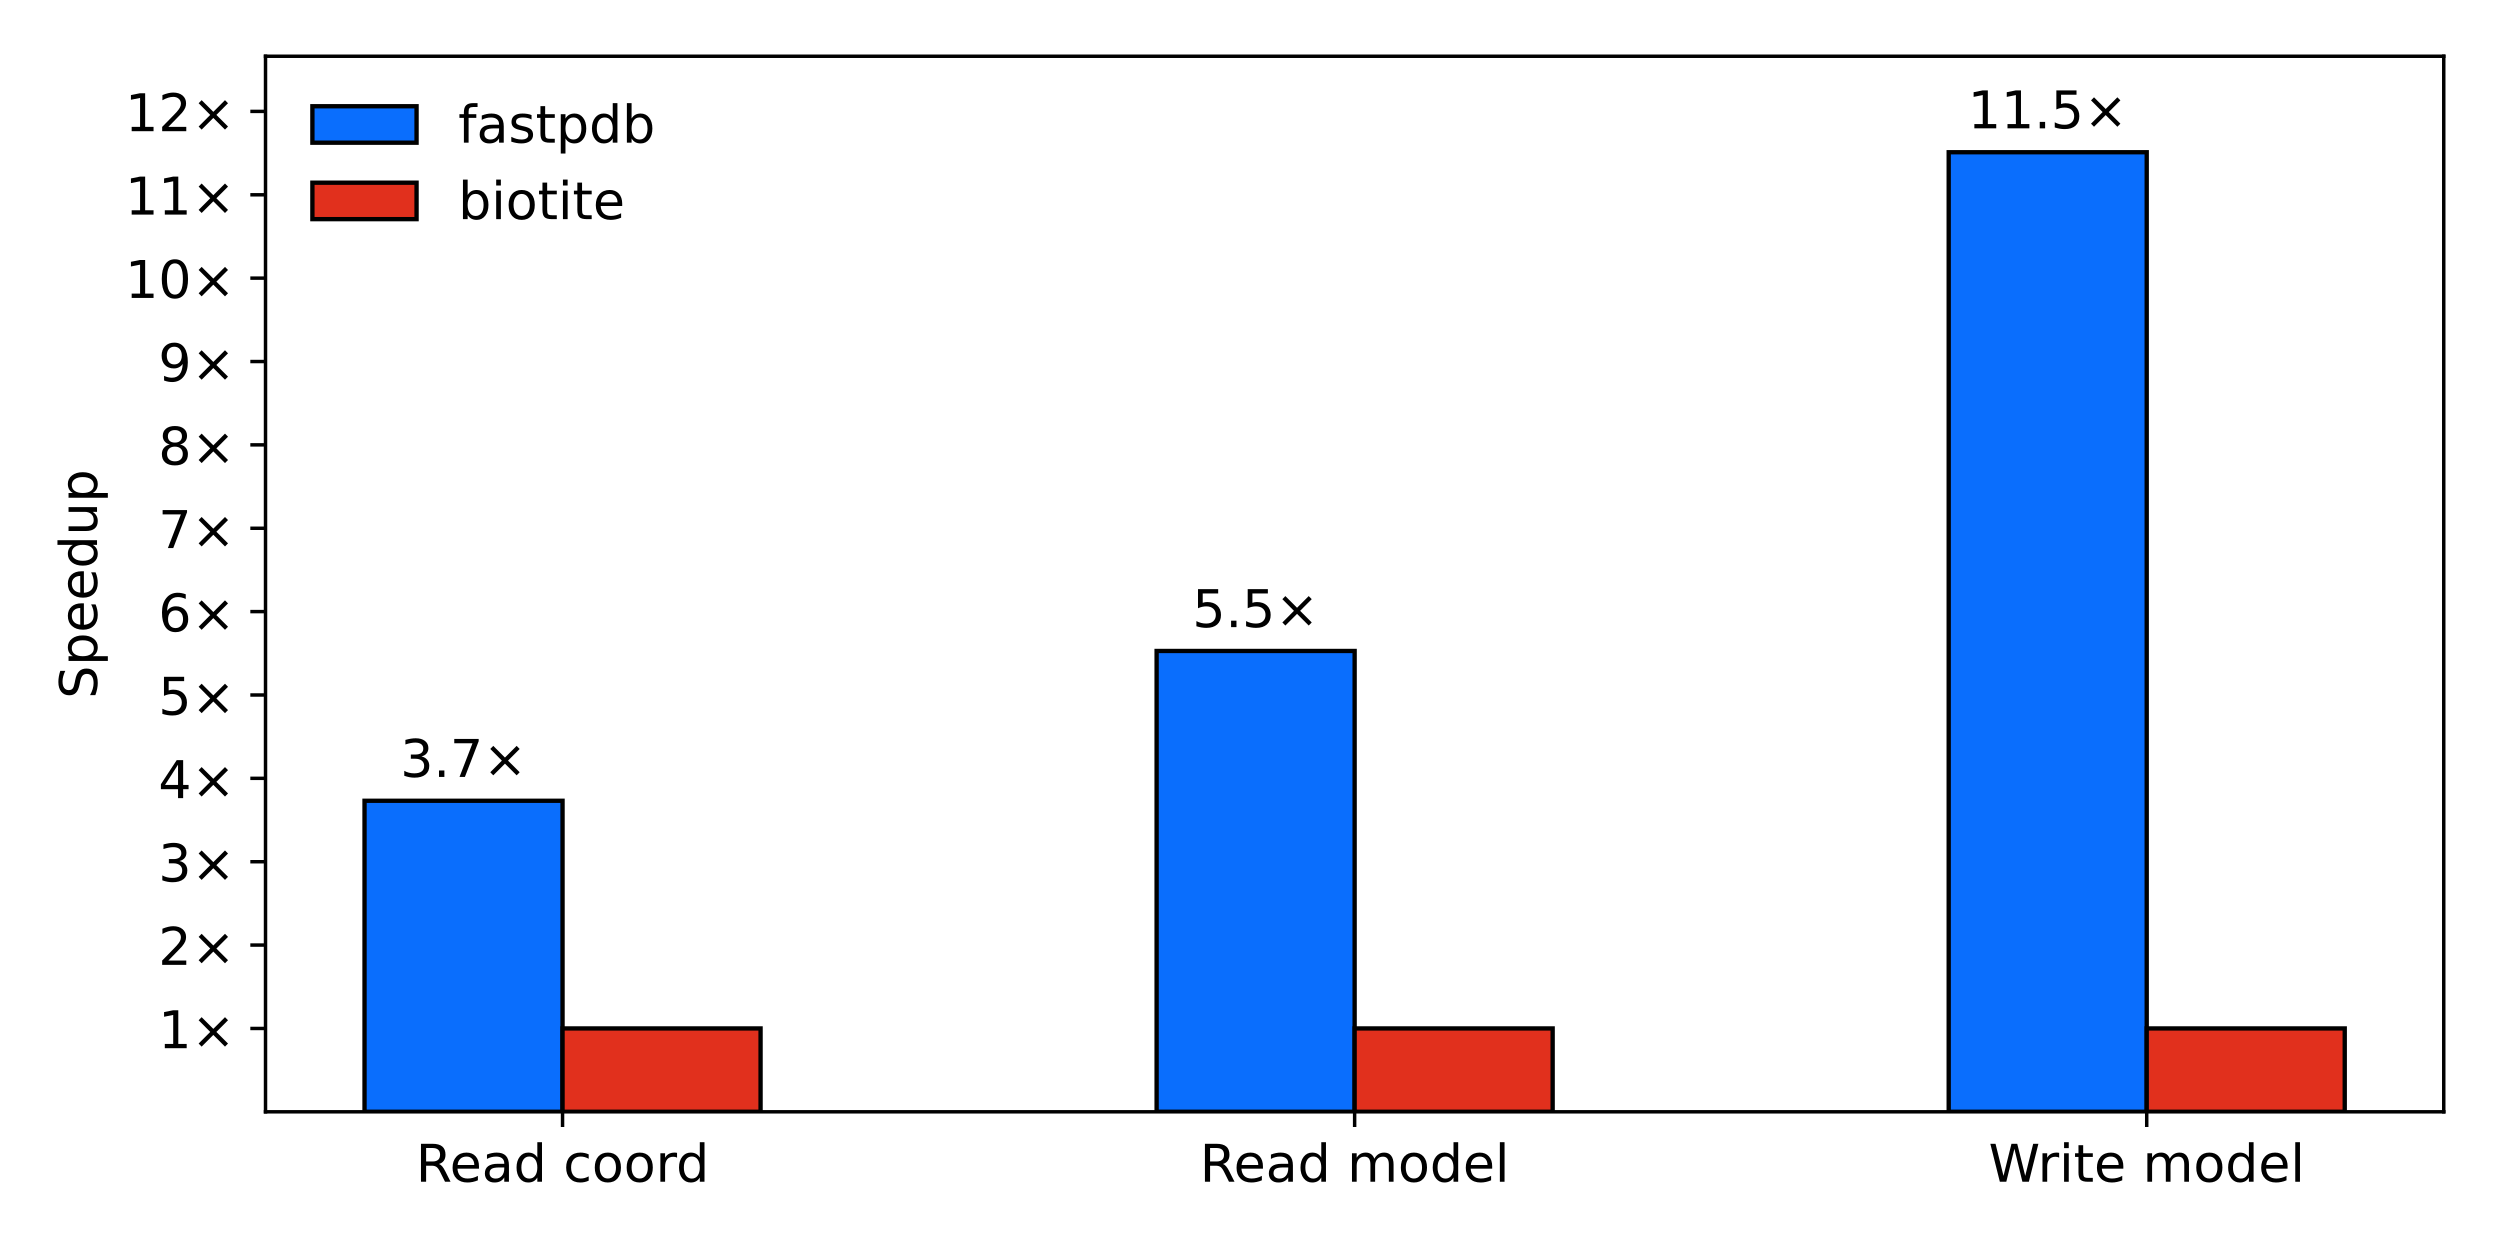
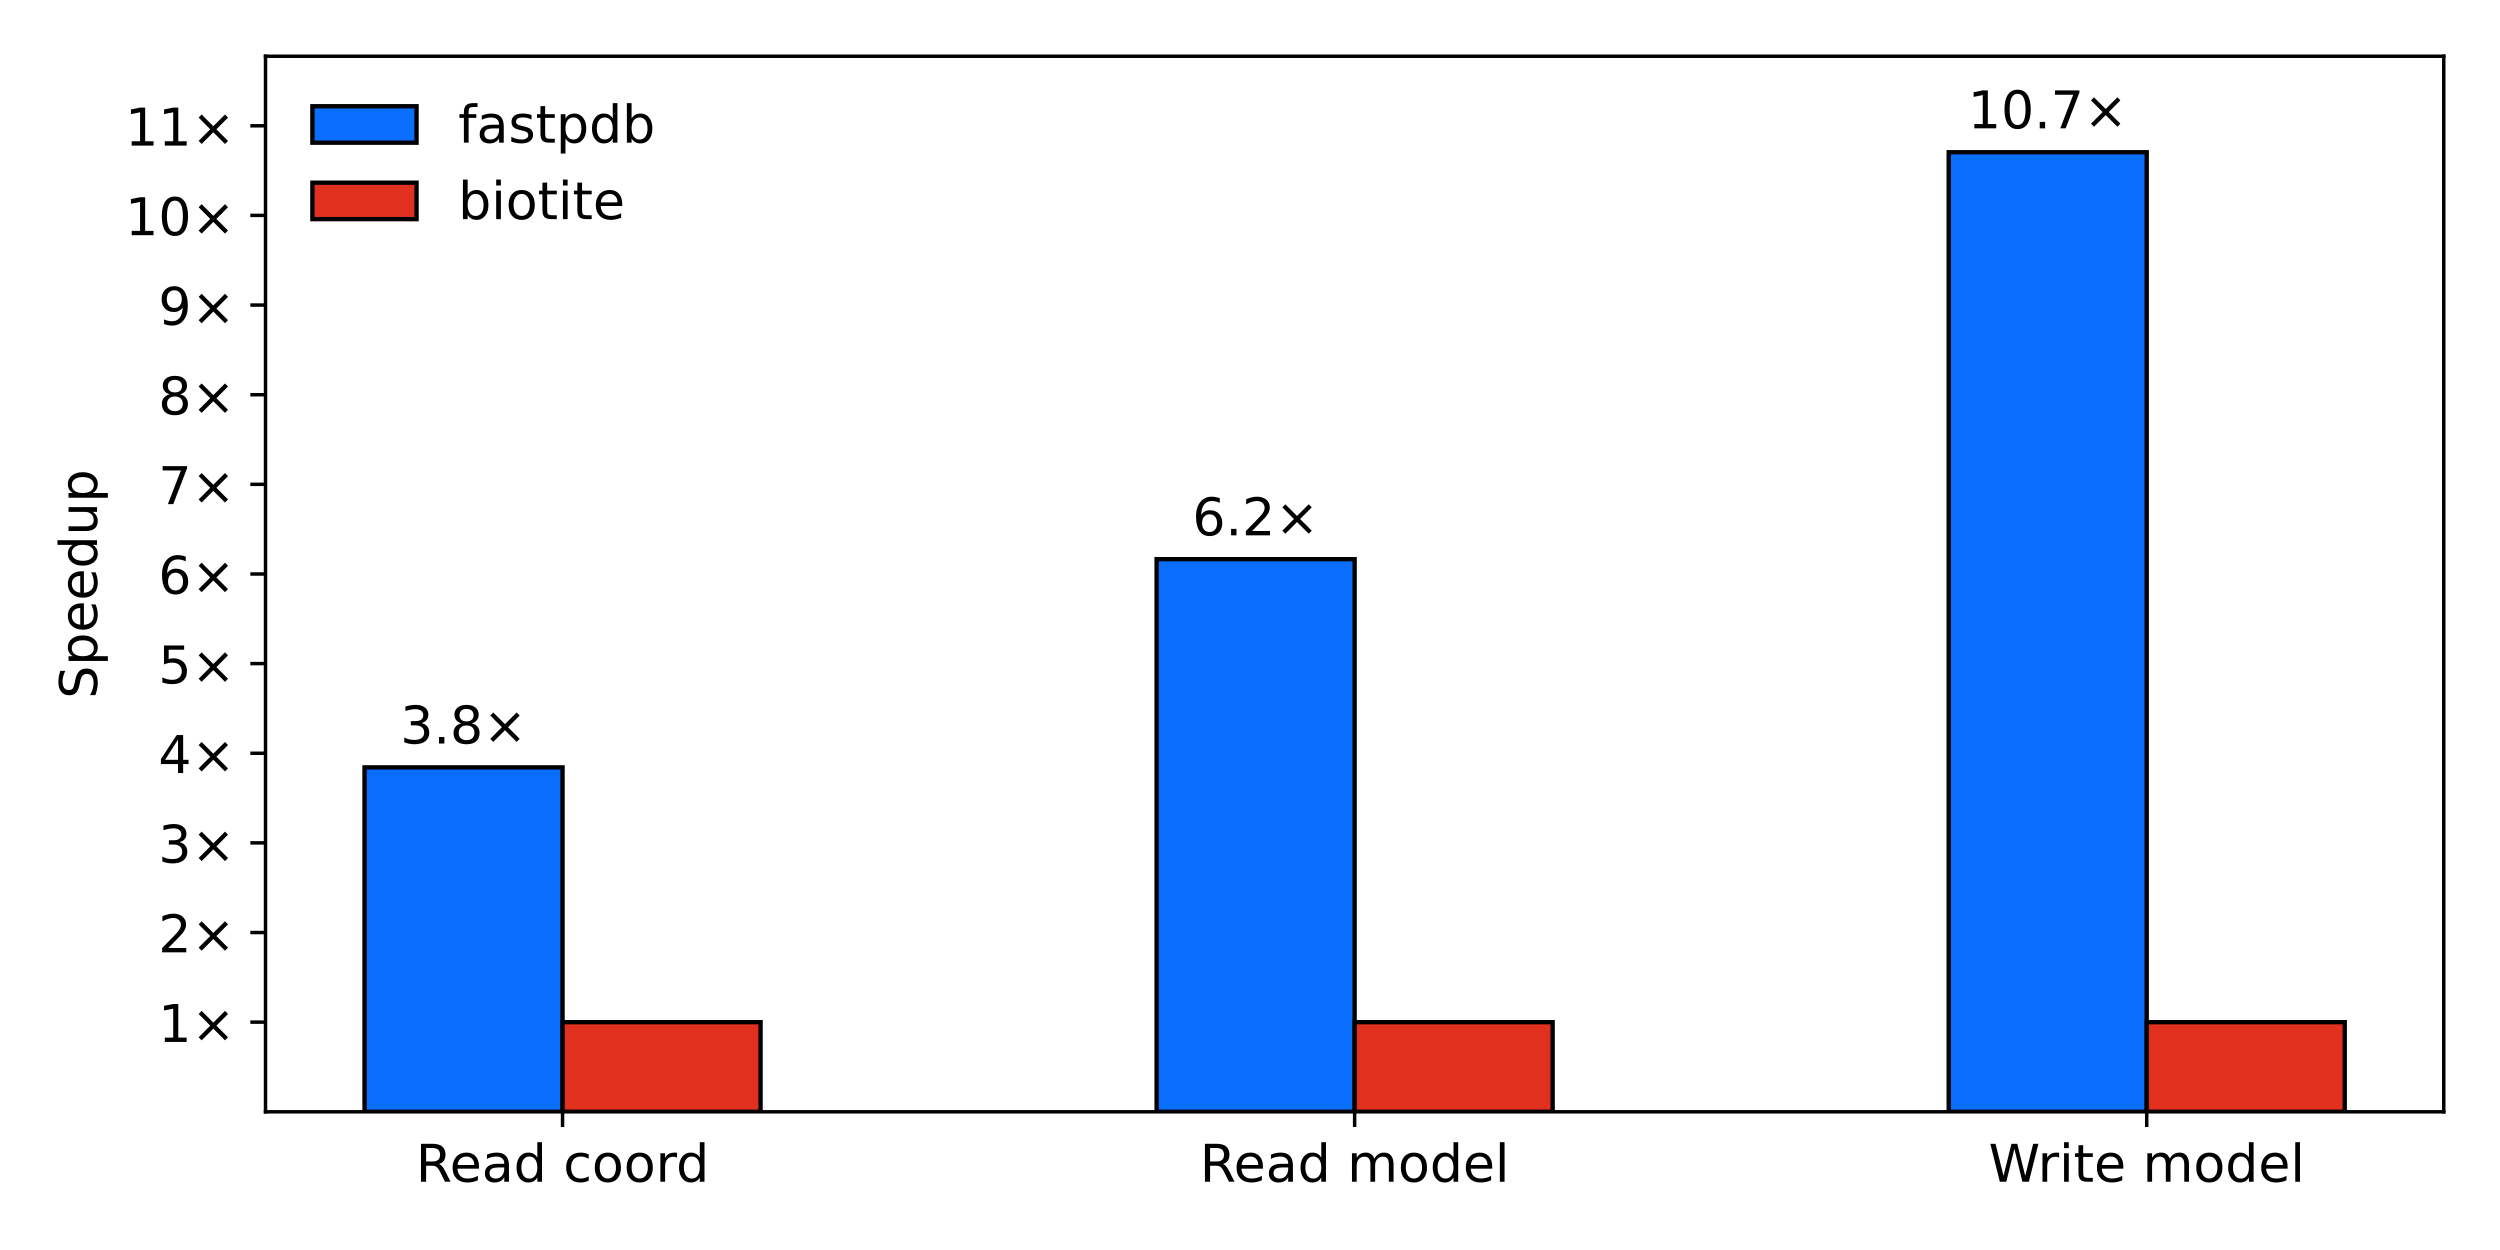
<svg xmlns="http://www.w3.org/2000/svg" xmlns:xlink="http://www.w3.org/1999/xlink" height="288pt" version="1.1" viewBox="0 0 576 288" width="576pt">
  <defs>
    <style type="text/css">*{stroke-linecap:butt;stroke-linejoin:round;}</style>
  </defs>
  <g id="figure_1">
    <g id="patch_1">
      <path d="M 0 288  L 576 288  L 576 0  L 0 0  z " style="fill:#ffffff;" />
    </g>
    <g id="axes_1">
      <g id="patch_2">
        <path d="M 61.175 256.16  L 563.04 256.16  L 563.04 12.96  L 61.175 12.96  z " style="fill:#ffffff;" />
      </g>
      <g id="patch_3">
-         <path clip-path="url(#p7e47fec0d4)" d="M 83.987 256.16  L 129.611 256.16  L 129.611 184.5  L 83.987 184.5  z " style="fill:#0a6efd;stroke:#000000;stroke-linejoin:miter;" />
+         <path clip-path="url(#p3f95facf3d)" d="M 83.987 256.16  L 129.611 256.16  L 129.611 176.801  L 83.987 176.801  z " style="fill:#0a6efd;stroke:#000000;stroke-linejoin:miter;" />
      </g>
      <g id="patch_4">
-         <path clip-path="url(#p7e47fec0d4)" d="M 266.483 256.16  L 312.108 256.16  L 312.108 149.988  L 266.483 149.988  z " style="fill:#0a6efd;stroke:#000000;stroke-linejoin:miter;" />
+         <path clip-path="url(#p3f95facf3d)" d="M 266.483 256.16  L 312.108 256.16  L 312.108 128.838  L 266.483 128.838  z " style="fill:#0a6efd;stroke:#000000;stroke-linejoin:miter;" />
      </g>
      <g id="patch_5">
-         <path clip-path="url(#p7e47fec0d4)" d="M 448.98 256.16  L 494.604 256.16  L 494.604 35.069  L 448.98 35.069  z " style="fill:#0a6efd;stroke:#000000;stroke-linejoin:miter;" />
+         <path clip-path="url(#p3f95facf3d)" d="M 448.98 256.16  L 494.604 256.16  L 494.604 35.069  L 448.98 35.069  z " style="fill:#0a6efd;stroke:#000000;stroke-linejoin:miter;" />
      </g>
      <g id="patch_6">
-         <path clip-path="url(#p7e47fec0d4)" d="M 129.611 256.16  L 175.235 256.16  L 175.235 236.953  L 129.611 236.953  z " style="fill:#e1301d;stroke:#000000;stroke-linejoin:miter;" />
+         <path clip-path="url(#p3f95facf3d)" d="M 129.611 256.16  L 175.235 256.16  L 175.235 235.507  L 129.611 235.507  z " style="fill:#e1301d;stroke:#000000;stroke-linejoin:miter;" />
      </g>
      <g id="patch_7">
-         <path clip-path="url(#p7e47fec0d4)" d="M 312.108 256.16  L 357.732 256.16  L 357.732 236.953  L 312.108 236.953  z " style="fill:#e1301d;stroke:#000000;stroke-linejoin:miter;" />
+         <path clip-path="url(#p3f95facf3d)" d="M 312.108 256.16  L 357.732 256.16  L 357.732 235.507  L 312.108 235.507  z " style="fill:#e1301d;stroke:#000000;stroke-linejoin:miter;" />
      </g>
      <g id="patch_8">
-         <path clip-path="url(#p7e47fec0d4)" d="M 494.604 256.16  L 540.228 256.16  L 540.228 236.953  L 494.604 236.953  z " style="fill:#e1301d;stroke:#000000;stroke-linejoin:miter;" />
+         <path clip-path="url(#p3f95facf3d)" d="M 494.604 256.16  L 540.228 256.16  L 540.228 235.507  L 494.604 235.507  z " style="fill:#e1301d;stroke:#000000;stroke-linejoin:miter;" />
      </g>
      <g id="matplotlib.axis_1">
        <g id="xtick_1">
          <g id="line2d_1">
            <defs>
-               <path d="M 0 0  L 0 3.5  " id="m1acca59ad8" style="stroke:#000000;stroke-width:0.8;" />
+               <path d="M 0 0  L 0 3.5  " id="m37efa55f1f" style="stroke:#000000;stroke-width:0.8;" />
            </defs>
            <g>
-               <use style="stroke:#000000;stroke-width:0.8;" x="129.611" xlink:href="#m1acca59ad8" y="256.16" />
+               <use style="stroke:#000000;stroke-width:0.8;" x="129.611" xlink:href="#m37efa55f1f" y="256.16" />
            </g>
          </g>
          <g id="text_1">
            <g transform="translate(95.8152 272.2781)scale(0.12 -0.12)">
              <defs>
                <path d="M 2841 2188  Q 3044 2119 3236 1894  Q 3428 1669 3622 1275  L 4263 0  L 3584 0  L 2988 1197  Q 2756 1666 2539 1819  Q 2322 1972 1947 1972  L 1259 1972  L 1259 0  L 628 0  L 628 4666  L 2053 4666  Q 2853 4666 3247 4331  Q 3641 3997 3641 3322  Q 3641 2881 3436 2590  Q 3231 2300 2841 2188  z M 1259 4147  L 1259 2491  L 2053 2491  Q 2509 2491 2742 2702  Q 2975 2913 2975 3322  Q 2975 3731 2742 3939  Q 2509 4147 2053 4147  L 1259 4147  z " id="DejaVuSans-52" transform="scale(0.015625)" />
                <path d="M 3597 1894  L 3597 1613  L 953 1613  Q 991 1019 1311 708  Q 1631 397 2203 397  Q 2534 397 2845 478  Q 3156 559 3463 722  L 3463 178  Q 3153 47 2828 -22  Q 2503 -91 2169 -91  Q 1331 -91 842 396  Q 353 884 353 1716  Q 353 2575 817 3079  Q 1281 3584 2069 3584  Q 2775 3584 3186 3129  Q 3597 2675 3597 1894  z M 3022 2063  Q 3016 2534 2758 2815  Q 2500 3097 2075 3097  Q 1594 3097 1305 2825  Q 1016 2553 972 2059  L 3022 2063  z " id="DejaVuSans-65" transform="scale(0.015625)" />
                <path d="M 2194 1759  Q 1497 1759 1228 1600  Q 959 1441 959 1056  Q 959 750 1161 570  Q 1363 391 1709 391  Q 2188 391 2477 730  Q 2766 1069 2766 1631  L 2766 1759  L 2194 1759  z M 3341 1997  L 3341 0  L 2766 0  L 2766 531  Q 2569 213 2275 61  Q 1981 -91 1556 -91  Q 1019 -91 701 211  Q 384 513 384 1019  Q 384 1609 779 1909  Q 1175 2209 1959 2209  L 2766 2209  L 2766 2266  Q 2766 2663 2505 2880  Q 2244 3097 1772 3097  Q 1472 3097 1187 3025  Q 903 2953 641 2809  L 641 3341  Q 956 3463 1253 3523  Q 1550 3584 1831 3584  Q 2591 3584 2966 3190  Q 3341 2797 3341 1997  z " id="DejaVuSans-61" transform="scale(0.015625)" />
                <path d="M 2906 2969  L 2906 4863  L 3481 4863  L 3481 0  L 2906 0  L 2906 525  Q 2725 213 2448 61  Q 2172 -91 1784 -91  Q 1150 -91 751 415  Q 353 922 353 1747  Q 353 2572 751 3078  Q 1150 3584 1784 3584  Q 2172 3584 2448 3432  Q 2725 3281 2906 2969  z M 947 1747  Q 947 1113 1208 752  Q 1469 391 1925 391  Q 2381 391 2643 752  Q 2906 1113 2906 1747  Q 2906 2381 2643 2742  Q 2381 3103 1925 3103  Q 1469 3103 1208 2742  Q 947 2381 947 1747  z " id="DejaVuSans-64" transform="scale(0.015625)" />
                <path id="DejaVuSans-20" transform="scale(0.015625)" />
                <path d="M 3122 3366  L 3122 2828  Q 2878 2963 2633 3030  Q 2388 3097 2138 3097  Q 1578 3097 1268 2742  Q 959 2388 959 1747  Q 959 1106 1268 751  Q 1578 397 2138 397  Q 2388 397 2633 464  Q 2878 531 3122 666  L 3122 134  Q 2881 22 2623 -34  Q 2366 -91 2075 -91  Q 1284 -91 818 406  Q 353 903 353 1747  Q 353 2603 823 3093  Q 1294 3584 2113 3584  Q 2378 3584 2631 3529  Q 2884 3475 3122 3366  z " id="DejaVuSans-63" transform="scale(0.015625)" />
                <path d="M 1959 3097  Q 1497 3097 1228 2736  Q 959 2375 959 1747  Q 959 1119 1226 758  Q 1494 397 1959 397  Q 2419 397 2687 759  Q 2956 1122 2956 1747  Q 2956 2369 2687 2733  Q 2419 3097 1959 3097  z M 1959 3584  Q 2709 3584 3137 3096  Q 3566 2609 3566 1747  Q 3566 888 3137 398  Q 2709 -91 1959 -91  Q 1206 -91 779 398  Q 353 888 353 1747  Q 353 2609 779 3096  Q 1206 3584 1959 3584  z " id="DejaVuSans-6f" transform="scale(0.015625)" />
                <path d="M 2631 2963  Q 2534 3019 2420 3045  Q 2306 3072 2169 3072  Q 1681 3072 1420 2755  Q 1159 2438 1159 1844  L 1159 0  L 581 0  L 581 3500  L 1159 3500  L 1159 2956  Q 1341 3275 1631 3429  Q 1922 3584 2338 3584  Q 2397 3584 2469 3576  Q 2541 3569 2628 3553  L 2631 2963  z " id="DejaVuSans-72" transform="scale(0.015625)" />
              </defs>
              <use xlink:href="#DejaVuSans-52" />
              <use x="64.982" xlink:href="#DejaVuSans-65" />
              <use x="126.506" xlink:href="#DejaVuSans-61" />
              <use x="187.785" xlink:href="#DejaVuSans-64" />
              <use x="251.262" xlink:href="#DejaVuSans-20" />
              <use x="283.049" xlink:href="#DejaVuSans-63" />
              <use x="338.029" xlink:href="#DejaVuSans-6f" />
              <use x="399.211" xlink:href="#DejaVuSans-6f" />
              <use x="460.393" xlink:href="#DejaVuSans-72" />
              <use x="499.756" xlink:href="#DejaVuSans-64" />
            </g>
          </g>
        </g>
        <g id="xtick_2">
          <g id="line2d_2">
            <g>
-               <use style="stroke:#000000;stroke-width:0.8;" x="312.108" xlink:href="#m1acca59ad8" y="256.16" />
+               <use style="stroke:#000000;stroke-width:0.8;" x="312.108" xlink:href="#m37efa55f1f" y="256.16" />
            </g>
          </g>
          <g id="text_2">
            <g transform="translate(276.4403 272.2781)scale(0.12 -0.12)">
              <defs>
                <path d="M 3328 2828  Q 3544 3216 3844 3400  Q 4144 3584 4550 3584  Q 5097 3584 5394 3201  Q 5691 2819 5691 2113  L 5691 0  L 5113 0  L 5113 2094  Q 5113 2597 4934 2840  Q 4756 3084 4391 3084  Q 3944 3084 3684 2787  Q 3425 2491 3425 1978  L 3425 0  L 2847 0  L 2847 2094  Q 2847 2600 2669 2842  Q 2491 3084 2119 3084  Q 1678 3084 1418 2786  Q 1159 2488 1159 1978  L 1159 0  L 581 0  L 581 3500  L 1159 3500  L 1159 2956  Q 1356 3278 1631 3431  Q 1906 3584 2284 3584  Q 2666 3584 2933 3390  Q 3200 3197 3328 2828  z " id="DejaVuSans-6d" transform="scale(0.015625)" />
                <path d="M 603 4863  L 1178 4863  L 1178 0  L 603 0  L 603 4863  z " id="DejaVuSans-6c" transform="scale(0.015625)" />
              </defs>
              <use xlink:href="#DejaVuSans-52" />
              <use x="64.982" xlink:href="#DejaVuSans-65" />
              <use x="126.506" xlink:href="#DejaVuSans-61" />
              <use x="187.785" xlink:href="#DejaVuSans-64" />
              <use x="251.262" xlink:href="#DejaVuSans-20" />
              <use x="283.049" xlink:href="#DejaVuSans-6d" />
              <use x="380.461" xlink:href="#DejaVuSans-6f" />
              <use x="441.643" xlink:href="#DejaVuSans-64" />
              <use x="505.119" xlink:href="#DejaVuSans-65" />
              <use x="566.643" xlink:href="#DejaVuSans-6c" />
            </g>
          </g>
        </g>
        <g id="xtick_3">
          <g id="line2d_3">
            <g>
-               <use style="stroke:#000000;stroke-width:0.8;" x="494.604" xlink:href="#m1acca59ad8" y="256.16" />
+               <use style="stroke:#000000;stroke-width:0.8;" x="494.604" xlink:href="#m37efa55f1f" y="256.16" />
            </g>
          </g>
          <g id="text_3">
            <g transform="translate(458.1736 272.2781)scale(0.12 -0.12)">
              <defs>
                <path d="M 213 4666  L 850 4666  L 1831 722  L 2809 4666  L 3519 4666  L 4500 722  L 5478 4666  L 6119 4666  L 4947 0  L 4153 0  L 3169 4050  L 2175 0  L 1381 0  L 213 4666  z " id="DejaVuSans-57" transform="scale(0.015625)" />
                <path d="M 603 3500  L 1178 3500  L 1178 0  L 603 0  L 603 3500  z M 603 4863  L 1178 4863  L 1178 4134  L 603 4134  L 603 4863  z " id="DejaVuSans-69" transform="scale(0.015625)" />
                <path d="M 1172 4494  L 1172 3500  L 2356 3500  L 2356 3053  L 1172 3053  L 1172 1153  Q 1172 725 1289 603  Q 1406 481 1766 481  L 2356 481  L 2356 0  L 1766 0  Q 1100 0 847 248  Q 594 497 594 1153  L 594 3053  L 172 3053  L 172 3500  L 594 3500  L 594 4494  L 1172 4494  z " id="DejaVuSans-74" transform="scale(0.015625)" />
              </defs>
              <use xlink:href="#DejaVuSans-57" />
              <use x="94.377" xlink:href="#DejaVuSans-72" />
              <use x="135.49" xlink:href="#DejaVuSans-69" />
              <use x="163.273" xlink:href="#DejaVuSans-74" />
              <use x="202.482" xlink:href="#DejaVuSans-65" />
              <use x="264.006" xlink:href="#DejaVuSans-20" />
              <use x="295.793" xlink:href="#DejaVuSans-6d" />
              <use x="393.205" xlink:href="#DejaVuSans-6f" />
              <use x="454.387" xlink:href="#DejaVuSans-64" />
              <use x="517.863" xlink:href="#DejaVuSans-65" />
              <use x="579.387" xlink:href="#DejaVuSans-6c" />
            </g>
          </g>
        </g>
      </g>
      <g id="matplotlib.axis_2">
        <g id="ytick_1">
          <g id="line2d_4">
            <defs>
-               <path d="M 0 0  L -3.5 0  " id="me6d8a45849" style="stroke:#000000;stroke-width:0.8;" />
+               <path d="M 0 0  L -3.5 0  " id="m7fcad94283" style="stroke:#000000;stroke-width:0.8;" />
            </defs>
            <g>
-               <use style="stroke:#000000;stroke-width:0.8;" x="61.175" xlink:href="#me6d8a45849" y="236.953" />
+               <use style="stroke:#000000;stroke-width:0.8;" x="61.175" xlink:href="#m7fcad94283" y="235.507" />
            </g>
          </g>
          <g id="text_4">
-             <g transform="translate(36.48438 241.5118)scale(0.12 -0.12)">
+             <g transform="translate(36.48438 240.0665)scale(0.12 -0.12)">
              <defs>
                <path d="M 794 531  L 1825 531  L 1825 4091  L 703 3866  L 703 4441  L 1819 4666  L 2450 4666  L 2450 531  L 3481 531  L 3481 0  L 794 0  L 794 531  z " id="DejaVuSans-31" transform="scale(0.015625)" />
                <path d="M 4488 3438  L 3059 2003  L 4488 575  L 4116 197  L 2681 1631  L 1247 197  L 878 575  L 2303 2003  L 878 3438  L 1247 3816  L 2681 2381  L 4116 3816  L 4488 3438  z " id="DejaVuSans-d7" transform="scale(0.015625)" />
              </defs>
              <use xlink:href="#DejaVuSans-31" />
              <use x="63.623" xlink:href="#DejaVuSans-d7" />
            </g>
          </g>
        </g>
        <g id="ytick_2">
          <g id="line2d_5">
            <g>
-               <use style="stroke:#000000;stroke-width:0.8;" x="61.175" xlink:href="#me6d8a45849" y="217.745" />
+               <use style="stroke:#000000;stroke-width:0.8;" x="61.175" xlink:href="#m7fcad94283" y="214.855" />
            </g>
          </g>
          <g id="text_5">
-             <g transform="translate(36.48438 222.3045)scale(0.12 -0.12)">
+             <g transform="translate(36.48438 219.414)scale(0.12 -0.12)">
              <defs>
                <path d="M 1228 531  L 3431 531  L 3431 0  L 469 0  L 469 531  Q 828 903 1448 1529  Q 2069 2156 2228 2338  Q 2531 2678 2651 2914  Q 2772 3150 2772 3378  Q 2772 3750 2511 3984  Q 2250 4219 1831 4219  Q 1534 4219 1204 4116  Q 875 4013 500 3803  L 500 4441  Q 881 4594 1212 4672  Q 1544 4750 1819 4750  Q 2544 4750 2975 4387  Q 3406 4025 3406 3419  Q 3406 3131 3298 2873  Q 3191 2616 2906 2266  Q 2828 2175 2409 1742  Q 1991 1309 1228 531  z " id="DejaVuSans-32" transform="scale(0.015625)" />
              </defs>
              <use xlink:href="#DejaVuSans-32" />
              <use x="63.623" xlink:href="#DejaVuSans-d7" />
            </g>
          </g>
        </g>
        <g id="ytick_3">
          <g id="line2d_6">
            <g>
-               <use style="stroke:#000000;stroke-width:0.8;" x="61.175" xlink:href="#me6d8a45849" y="198.538" />
+               <use style="stroke:#000000;stroke-width:0.8;" x="61.175" xlink:href="#m7fcad94283" y="194.202" />
            </g>
          </g>
          <g id="text_6">
-             <g transform="translate(36.48438 203.0972)scale(0.12 -0.12)">
+             <g transform="translate(36.48438 198.7614)scale(0.12 -0.12)">
              <defs>
                <path d="M 2597 2516  Q 3050 2419 3304 2112  Q 3559 1806 3559 1356  Q 3559 666 3084 287  Q 2609 -91 1734 -91  Q 1441 -91 1130 -33  Q 819 25 488 141  L 488 750  Q 750 597 1062 519  Q 1375 441 1716 441  Q 2309 441 2620 675  Q 2931 909 2931 1356  Q 2931 1769 2642 2001  Q 2353 2234 1838 2234  L 1294 2234  L 1294 2753  L 1863 2753  Q 2328 2753 2575 2939  Q 2822 3125 2822 3475  Q 2822 3834 2567 4026  Q 2313 4219 1838 4219  Q 1578 4219 1281 4162  Q 984 4106 628 3988  L 628 4550  Q 988 4650 1302 4700  Q 1616 4750 1894 4750  Q 2613 4750 3031 4423  Q 3450 4097 3450 3541  Q 3450 3153 3228 2886  Q 3006 2619 2597 2516  z " id="DejaVuSans-33" transform="scale(0.015625)" />
              </defs>
              <use xlink:href="#DejaVuSans-33" />
              <use x="63.623" xlink:href="#DejaVuSans-d7" />
            </g>
          </g>
        </g>
        <g id="ytick_4">
          <g id="line2d_7">
            <g>
-               <use style="stroke:#000000;stroke-width:0.8;" x="61.175" xlink:href="#me6d8a45849" y="179.331" />
+               <use style="stroke:#000000;stroke-width:0.8;" x="61.175" xlink:href="#m7fcad94283" y="173.55" />
            </g>
          </g>
          <g id="text_7">
-             <g transform="translate(36.48438 183.89)scale(0.12 -0.12)">
+             <g transform="translate(36.48438 178.1088)scale(0.12 -0.12)">
              <defs>
                <path d="M 2419 4116  L 825 1625  L 2419 1625  L 2419 4116  z M 2253 4666  L 3047 4666  L 3047 1625  L 3713 1625  L 3713 1100  L 3047 1100  L 3047 0  L 2419 0  L 2419 1100  L 313 1100  L 313 1709  L 2253 4666  z " id="DejaVuSans-34" transform="scale(0.015625)" />
              </defs>
              <use xlink:href="#DejaVuSans-34" />
              <use x="63.623" xlink:href="#DejaVuSans-d7" />
            </g>
          </g>
        </g>
        <g id="ytick_5">
          <g id="line2d_8">
            <g>
-               <use style="stroke:#000000;stroke-width:0.8;" x="61.175" xlink:href="#me6d8a45849" y="160.124" />
+               <use style="stroke:#000000;stroke-width:0.8;" x="61.175" xlink:href="#m7fcad94283" y="152.897" />
            </g>
          </g>
          <g id="text_8">
-             <g transform="translate(36.48438 164.6827)scale(0.12 -0.12)">
+             <g transform="translate(36.48438 157.4563)scale(0.12 -0.12)">
              <defs>
                <path d="M 691 4666  L 3169 4666  L 3169 4134  L 1269 4134  L 1269 2991  Q 1406 3038 1543 3061  Q 1681 3084 1819 3084  Q 2600 3084 3056 2656  Q 3513 2228 3513 1497  Q 3513 744 3044 326  Q 2575 -91 1722 -91  Q 1428 -91 1123 -41  Q 819 9 494 109  L 494 744  Q 775 591 1075 516  Q 1375 441 1709 441  Q 2250 441 2565 725  Q 2881 1009 2881 1497  Q 2881 1984 2565 2268  Q 2250 2553 1709 2553  Q 1456 2553 1204 2497  Q 953 2441 691 2322  L 691 4666  z " id="DejaVuSans-35" transform="scale(0.015625)" />
              </defs>
              <use xlink:href="#DejaVuSans-35" />
              <use x="63.623" xlink:href="#DejaVuSans-d7" />
            </g>
          </g>
        </g>
        <g id="ytick_6">
          <g id="line2d_9">
            <g>
-               <use style="stroke:#000000;stroke-width:0.8;" x="61.175" xlink:href="#me6d8a45849" y="140.916" />
+               <use style="stroke:#000000;stroke-width:0.8;" x="61.175" xlink:href="#m7fcad94283" y="132.245" />
            </g>
          </g>
          <g id="text_9">
-             <g transform="translate(36.48438 145.4754)scale(0.12 -0.12)">
+             <g transform="translate(36.48438 136.8037)scale(0.12 -0.12)">
              <defs>
                <path d="M 2113 2584  Q 1688 2584 1439 2293  Q 1191 2003 1191 1497  Q 1191 994 1439 701  Q 1688 409 2113 409  Q 2538 409 2786 701  Q 3034 994 3034 1497  Q 3034 2003 2786 2293  Q 2538 2584 2113 2584  z M 3366 4563  L 3366 3988  Q 3128 4100 2886 4159  Q 2644 4219 2406 4219  Q 1781 4219 1451 3797  Q 1122 3375 1075 2522  Q 1259 2794 1537 2939  Q 1816 3084 2150 3084  Q 2853 3084 3261 2657  Q 3669 2231 3669 1497  Q 3669 778 3244 343  Q 2819 -91 2113 -91  Q 1303 -91 875 529  Q 447 1150 447 2328  Q 447 3434 972 4092  Q 1497 4750 2381 4750  Q 2619 4750 2861 4703  Q 3103 4656 3366 4563  z " id="DejaVuSans-36" transform="scale(0.015625)" />
              </defs>
              <use xlink:href="#DejaVuSans-36" />
              <use x="63.623" xlink:href="#DejaVuSans-d7" />
            </g>
          </g>
        </g>
        <g id="ytick_7">
          <g id="line2d_10">
            <g>
-               <use style="stroke:#000000;stroke-width:0.8;" x="61.175" xlink:href="#me6d8a45849" y="121.709" />
+               <use style="stroke:#000000;stroke-width:0.8;" x="61.175" xlink:href="#m7fcad94283" y="111.592" />
            </g>
          </g>
          <g id="text_10">
-             <g transform="translate(36.48438 126.2681)scale(0.12 -0.12)">
+             <g transform="translate(36.48438 116.1512)scale(0.12 -0.12)">
              <defs>
                <path d="M 525 4666  L 3525 4666  L 3525 4397  L 1831 0  L 1172 0  L 2766 4134  L 525 4134  L 525 4666  z " id="DejaVuSans-37" transform="scale(0.015625)" />
              </defs>
              <use xlink:href="#DejaVuSans-37" />
              <use x="63.623" xlink:href="#DejaVuSans-d7" />
            </g>
          </g>
        </g>
        <g id="ytick_8">
          <g id="line2d_11">
            <g>
-               <use style="stroke:#000000;stroke-width:0.8;" x="61.175" xlink:href="#me6d8a45849" y="102.502" />
+               <use style="stroke:#000000;stroke-width:0.8;" x="61.175" xlink:href="#m7fcad94283" y="90.94" />
            </g>
          </g>
          <g id="text_11">
-             <g transform="translate(36.48438 107.0608)scale(0.12 -0.12)">
+             <g transform="translate(36.48438 95.49862)scale(0.12 -0.12)">
              <defs>
                <path d="M 2034 2216  Q 1584 2216 1326 1975  Q 1069 1734 1069 1313  Q 1069 891 1326 650  Q 1584 409 2034 409  Q 2484 409 2743 651  Q 3003 894 3003 1313  Q 3003 1734 2745 1975  Q 2488 2216 2034 2216  z M 1403 2484  Q 997 2584 770 2862  Q 544 3141 544 3541  Q 544 4100 942 4425  Q 1341 4750 2034 4750  Q 2731 4750 3128 4425  Q 3525 4100 3525 3541  Q 3525 3141 3298 2862  Q 3072 2584 2669 2484  Q 3125 2378 3379 2068  Q 3634 1759 3634 1313  Q 3634 634 3220 271  Q 2806 -91 2034 -91  Q 1263 -91 848 271  Q 434 634 434 1313  Q 434 1759 690 2068  Q 947 2378 1403 2484  z M 1172 3481  Q 1172 3119 1398 2916  Q 1625 2713 2034 2713  Q 2441 2713 2670 2916  Q 2900 3119 2900 3481  Q 2900 3844 2670 4047  Q 2441 4250 2034 4250  Q 1625 4250 1398 4047  Q 1172 3844 1172 3481  z " id="DejaVuSans-38" transform="scale(0.015625)" />
              </defs>
              <use xlink:href="#DejaVuSans-38" />
              <use x="63.623" xlink:href="#DejaVuSans-d7" />
            </g>
          </g>
        </g>
        <g id="ytick_9">
          <g id="line2d_12">
            <g>
-               <use style="stroke:#000000;stroke-width:0.8;" x="61.175" xlink:href="#me6d8a45849" y="83.295" />
+               <use style="stroke:#000000;stroke-width:0.8;" x="61.175" xlink:href="#m7fcad94283" y="70.287" />
            </g>
          </g>
          <g id="text_12">
-             <g transform="translate(36.48438 87.85357)scale(0.12 -0.12)">
+             <g transform="translate(36.48438 74.84606)scale(0.12 -0.12)">
              <defs>
                <path d="M 703 97  L 703 672  Q 941 559 1184 500  Q 1428 441 1663 441  Q 2288 441 2617 861  Q 2947 1281 2994 2138  Q 2813 1869 2534 1725  Q 2256 1581 1919 1581  Q 1219 1581 811 2004  Q 403 2428 403 3163  Q 403 3881 828 4315  Q 1253 4750 1959 4750  Q 2769 4750 3195 4129  Q 3622 3509 3622 2328  Q 3622 1225 3098 567  Q 2575 -91 1691 -91  Q 1453 -91 1209 -44  Q 966 3 703 97  z M 1959 2075  Q 2384 2075 2632 2365  Q 2881 2656 2881 3163  Q 2881 3666 2632 3958  Q 2384 4250 1959 4250  Q 1534 4250 1286 3958  Q 1038 3666 1038 3163  Q 1038 2656 1286 2365  Q 1534 2075 1959 2075  z " id="DejaVuSans-39" transform="scale(0.015625)" />
              </defs>
              <use xlink:href="#DejaVuSans-39" />
              <use x="63.623" xlink:href="#DejaVuSans-d7" />
            </g>
          </g>
        </g>
        <g id="ytick_10">
          <g id="line2d_13">
            <g>
-               <use style="stroke:#000000;stroke-width:0.8;" x="61.175" xlink:href="#me6d8a45849" y="64.087" />
+               <use style="stroke:#000000;stroke-width:0.8;" x="61.175" xlink:href="#m7fcad94283" y="49.634" />
            </g>
          </g>
          <g id="text_13">
-             <g transform="translate(28.84937 68.64629)scale(0.12 -0.12)">
+             <g transform="translate(28.84937 54.19351)scale(0.12 -0.12)">
              <defs>
                <path d="M 2034 4250  Q 1547 4250 1301 3770  Q 1056 3291 1056 2328  Q 1056 1369 1301 889  Q 1547 409 2034 409  Q 2525 409 2770 889  Q 3016 1369 3016 2328  Q 3016 3291 2770 3770  Q 2525 4250 2034 4250  z M 2034 4750  Q 2819 4750 3233 4129  Q 3647 3509 3647 2328  Q 3647 1150 3233 529  Q 2819 -91 2034 -91  Q 1250 -91 836 529  Q 422 1150 422 2328  Q 422 3509 836 4129  Q 1250 4750 2034 4750  z " id="DejaVuSans-30" transform="scale(0.015625)" />
              </defs>
              <use xlink:href="#DejaVuSans-31" />
              <use x="63.623" xlink:href="#DejaVuSans-30" />
              <use x="127.246" xlink:href="#DejaVuSans-d7" />
            </g>
          </g>
        </g>
        <g id="ytick_11">
          <g id="line2d_14">
            <g>
-               <use style="stroke:#000000;stroke-width:0.8;" x="61.175" xlink:href="#me6d8a45849" y="44.88" />
+               <use style="stroke:#000000;stroke-width:0.8;" x="61.175" xlink:href="#m7fcad94283" y="28.982" />
            </g>
          </g>
          <g id="text_14">
-             <g transform="translate(28.84937 49.43902)scale(0.12 -0.12)">
+             <g transform="translate(28.84937 33.54095)scale(0.12 -0.12)">
              <use xlink:href="#DejaVuSans-31" />
              <use x="63.623" xlink:href="#DejaVuSans-31" />
              <use x="127.246" xlink:href="#DejaVuSans-d7" />
            </g>
          </g>
        </g>
-         <g id="ytick_12">
-           <g id="line2d_15">
-             <g>
-               <use style="stroke:#000000;stroke-width:0.8;" x="61.175" xlink:href="#me6d8a45849" y="25.673" />
-             </g>
-           </g>
-           <g id="text_15">
-             <g transform="translate(28.84937 30.23174)scale(0.12 -0.12)">
-               <use xlink:href="#DejaVuSans-31" />
-               <use x="63.623" xlink:href="#DejaVuSans-32" />
-               <use x="127.246" xlink:href="#DejaVuSans-d7" />
-             </g>
-           </g>
-         </g>
-         <g id="text_16">
+         <g id="text_15">
          <g transform="translate(22.35375 160.9825)rotate(-90)scale(0.12 -0.12)">
            <defs>
              <path d="M 3425 4513  L 3425 3897  Q 3066 4069 2747 4153  Q 2428 4238 2131 4238  Q 1616 4238 1336 4038  Q 1056 3838 1056 3469  Q 1056 3159 1242 3001  Q 1428 2844 1947 2747  L 2328 2669  Q 3034 2534 3370 2195  Q 3706 1856 3706 1288  Q 3706 609 3251 259  Q 2797 -91 1919 -91  Q 1588 -91 1214 -16  Q 841 59 441 206  L 441 856  Q 825 641 1194 531  Q 1563 422 1919 422  Q 2459 422 2753 634  Q 3047 847 3047 1241  Q 3047 1584 2836 1778  Q 2625 1972 2144 2069  L 1759 2144  Q 1053 2284 737 2584  Q 422 2884 422 3419  Q 422 4038 858 4394  Q 1294 4750 2059 4750  Q 2388 4750 2728 4690  Q 3069 4631 3425 4513  z " id="DejaVuSans-53" transform="scale(0.015625)" />
              <path d="M 1159 525  L 1159 -1331  L 581 -1331  L 581 3500  L 1159 3500  L 1159 2969  Q 1341 3281 1617 3432  Q 1894 3584 2278 3584  Q 2916 3584 3314 3078  Q 3713 2572 3713 1747  Q 3713 922 3314 415  Q 2916 -91 2278 -91  Q 1894 -91 1617 61  Q 1341 213 1159 525  z M 3116 1747  Q 3116 2381 2855 2742  Q 2594 3103 2138 3103  Q 1681 3103 1420 2742  Q 1159 2381 1159 1747  Q 1159 1113 1420 752  Q 1681 391 2138 391  Q 2594 391 2855 752  Q 3116 1113 3116 1747  z " id="DejaVuSans-70" transform="scale(0.015625)" />
              <path d="M 544 1381  L 544 3500  L 1119 3500  L 1119 1403  Q 1119 906 1312 657  Q 1506 409 1894 409  Q 2359 409 2629 706  Q 2900 1003 2900 1516  L 2900 3500  L 3475 3500  L 3475 0  L 2900 0  L 2900 538  Q 2691 219 2414 64  Q 2138 -91 1772 -91  Q 1169 -91 856 284  Q 544 659 544 1381  z M 1991 3584  L 1991 3584  z " id="DejaVuSans-75" transform="scale(0.015625)" />
            </defs>
            <use xlink:href="#DejaVuSans-53" />
            <use x="63.477" xlink:href="#DejaVuSans-70" />
            <use x="126.953" xlink:href="#DejaVuSans-65" />
            <use x="188.477" xlink:href="#DejaVuSans-65" />
            <use x="250" xlink:href="#DejaVuSans-64" />
            <use x="313.477" xlink:href="#DejaVuSans-75" />
            <use x="376.855" xlink:href="#DejaVuSans-70" />
          </g>
        </g>
      </g>
      <g id="patch_9">
        <path d="M 61.175 256.16  L 61.175 12.96  " style="fill:none;stroke:#000000;stroke-linecap:square;stroke-linejoin:miter;stroke-width:0.8;" />
      </g>
      <g id="patch_10">
        <path d="M 563.04 256.16  L 563.04 12.96  " style="fill:none;stroke:#000000;stroke-linecap:square;stroke-linejoin:miter;stroke-width:0.8;" />
      </g>
      <g id="patch_11">
        <path d="M 61.175 256.16  L 563.04 256.16  " style="fill:none;stroke:#000000;stroke-linecap:square;stroke-linejoin:miter;stroke-width:0.8;" />
      </g>
      <g id="patch_12">
        <path d="M 61.175 12.96  L 563.04 12.96  " style="fill:none;stroke:#000000;stroke-linecap:square;stroke-linejoin:miter;stroke-width:0.8;" />
      </g>
-       <g id="text_17">
-         <g transform="translate(92.2294 179.0047)scale(0.12 -0.12)">
+       <g id="text_16">
+         <g transform="translate(92.2294 171.3056)scale(0.12 -0.12)">
          <defs>
            <path d="M 684 794  L 1344 794  L 1344 0  L 684 0  L 684 794  z " id="DejaVuSans-2e" transform="scale(0.015625)" />
          </defs>
          <use xlink:href="#DejaVuSans-33" />
          <use x="63.623" xlink:href="#DejaVuSans-2e" />
-           <use x="95.41" xlink:href="#DejaVuSans-37" />
+           <use x="95.41" xlink:href="#DejaVuSans-38" />
          <use x="159.033" xlink:href="#DejaVuSans-d7" />
        </g>
      </g>
+       <g id="text_17">
+         <g transform="translate(274.7258 123.3423)scale(0.12 -0.12)">
+           <use xlink:href="#DejaVuSans-36" />
+           <use x="63.623" xlink:href="#DejaVuSans-2e" />
+           <use x="95.41" xlink:href="#DejaVuSans-32" />
+           <use x="159.033" xlink:href="#DejaVuSans-d7" />
+         </g>
+       </g>
      <g id="text_18">
-         <g transform="translate(274.7258 144.4924)scale(0.12 -0.12)">
-           <use xlink:href="#DejaVuSans-35" />
-           <use x="63.623" xlink:href="#DejaVuSans-2e" />
-           <use x="95.41" xlink:href="#DejaVuSans-35" />
-           <use x="159.033" xlink:href="#DejaVuSans-d7" />
-         </g>
-       </g>
-       <g id="text_19">
        <g transform="translate(453.4046 29.57347)scale(0.12 -0.12)">
          <use xlink:href="#DejaVuSans-31" />
-           <use x="63.623" xlink:href="#DejaVuSans-31" />
+           <use x="63.623" xlink:href="#DejaVuSans-30" />
          <use x="127.246" xlink:href="#DejaVuSans-2e" />
-           <use x="159.033" xlink:href="#DejaVuSans-35" />
+           <use x="159.033" xlink:href="#DejaVuSans-37" />
          <use x="222.656" xlink:href="#DejaVuSans-d7" />
        </g>
      </g>
      <g id="legend_1">
        <g id="patch_13">
          <path d="M 71.975 32.878  L 95.975 32.878  L 95.975 24.478  L 71.975 24.478  z " style="fill:#0a6efd;stroke:#000000;stroke-linejoin:miter;" />
        </g>
-         <g id="text_20">
+         <g id="text_19">
          <g transform="translate(105.575 32.87812)scale(0.12 -0.12)">
            <defs>
              <path d="M 2375 4863  L 2375 4384  L 1825 4384  Q 1516 4384 1395 4259  Q 1275 4134 1275 3809  L 1275 3500  L 2222 3500  L 2222 3053  L 1275 3053  L 1275 0  L 697 0  L 697 3053  L 147 3053  L 147 3500  L 697 3500  L 697 3744  Q 697 4328 969 4595  Q 1241 4863 1831 4863  L 2375 4863  z " id="DejaVuSans-66" transform="scale(0.015625)" />
              <path d="M 2834 3397  L 2834 2853  Q 2591 2978 2328 3040  Q 2066 3103 1784 3103  Q 1356 3103 1142 2972  Q 928 2841 928 2578  Q 928 2378 1081 2264  Q 1234 2150 1697 2047  L 1894 2003  Q 2506 1872 2764 1633  Q 3022 1394 3022 966  Q 3022 478 2636 193  Q 2250 -91 1575 -91  Q 1294 -91 989 -36  Q 684 19 347 128  L 347 722  Q 666 556 975 473  Q 1284 391 1588 391  Q 1994 391 2212 530  Q 2431 669 2431 922  Q 2431 1156 2273 1281  Q 2116 1406 1581 1522  L 1381 1569  Q 847 1681 609 1914  Q 372 2147 372 2553  Q 372 3047 722 3315  Q 1072 3584 1716 3584  Q 2034 3584 2315 3537  Q 2597 3491 2834 3397  z " id="DejaVuSans-73" transform="scale(0.015625)" />
              <path d="M 3116 1747  Q 3116 2381 2855 2742  Q 2594 3103 2138 3103  Q 1681 3103 1420 2742  Q 1159 2381 1159 1747  Q 1159 1113 1420 752  Q 1681 391 2138 391  Q 2594 391 2855 752  Q 3116 1113 3116 1747  z M 1159 2969  Q 1341 3281 1617 3432  Q 1894 3584 2278 3584  Q 2916 3584 3314 3078  Q 3713 2572 3713 1747  Q 3713 922 3314 415  Q 2916 -91 2278 -91  Q 1894 -91 1617 61  Q 1341 213 1159 525  L 1159 0  L 581 0  L 581 4863  L 1159 4863  L 1159 2969  z " id="DejaVuSans-62" transform="scale(0.015625)" />
            </defs>
            <use xlink:href="#DejaVuSans-66" />
            <use x="35.205" xlink:href="#DejaVuSans-61" />
            <use x="96.484" xlink:href="#DejaVuSans-73" />
            <use x="148.584" xlink:href="#DejaVuSans-74" />
            <use x="187.793" xlink:href="#DejaVuSans-70" />
            <use x="251.27" xlink:href="#DejaVuSans-64" />
            <use x="314.746" xlink:href="#DejaVuSans-62" />
          </g>
        </g>
        <g id="patch_14">
          <path d="M 71.975 50.492  L 95.975 50.492  L 95.975 42.092  L 71.975 42.092  z " style="fill:#e1301d;stroke:#000000;stroke-linejoin:miter;" />
        </g>
-         <g id="text_21">
+         <g id="text_20">
          <g transform="translate(105.575 50.49188)scale(0.12 -0.12)">
            <use xlink:href="#DejaVuSans-62" />
            <use x="63.477" xlink:href="#DejaVuSans-69" />
            <use x="91.26" xlink:href="#DejaVuSans-6f" />
            <use x="152.441" xlink:href="#DejaVuSans-74" />
            <use x="191.65" xlink:href="#DejaVuSans-69" />
            <use x="219.434" xlink:href="#DejaVuSans-74" />
            <use x="258.643" xlink:href="#DejaVuSans-65" />
          </g>
        </g>
      </g>
    </g>
  </g>
  <defs>
-     <clipPath id="p7e47fec0d4">
+     <clipPath id="p3f95facf3d">
      <rect height="243.2" width="501.865" x="61.175" y="12.96" />
    </clipPath>
  </defs>
</svg>
